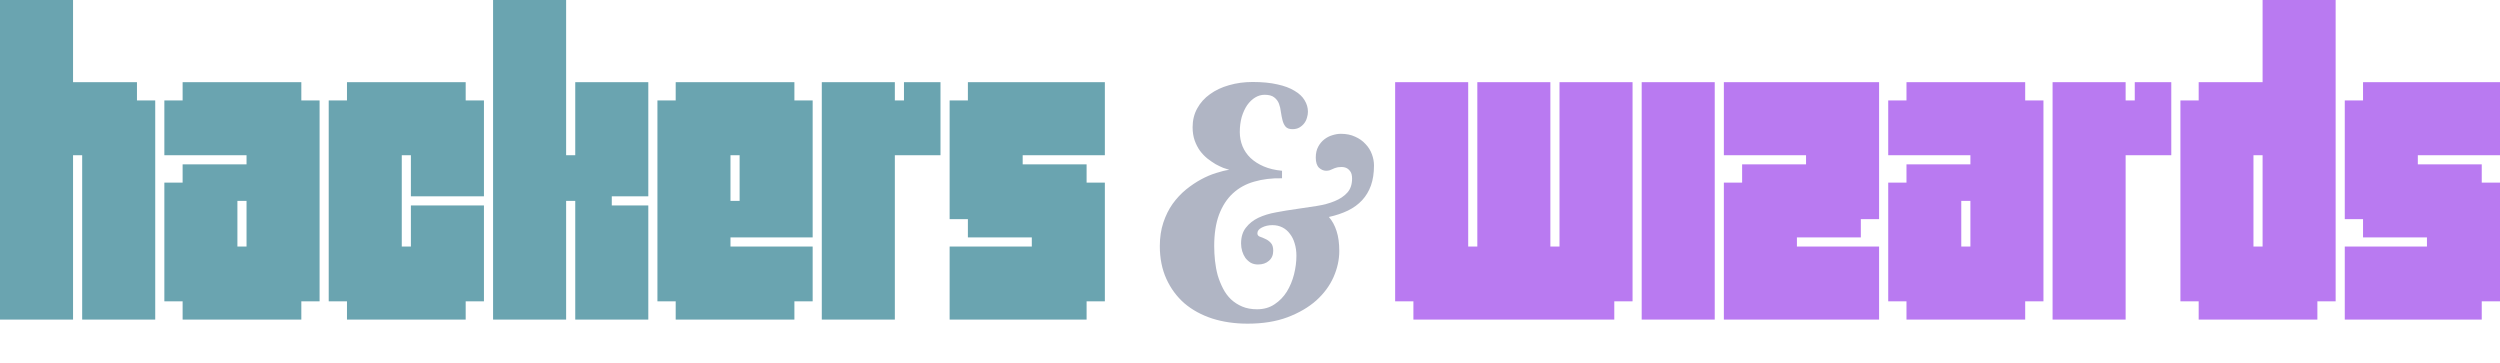
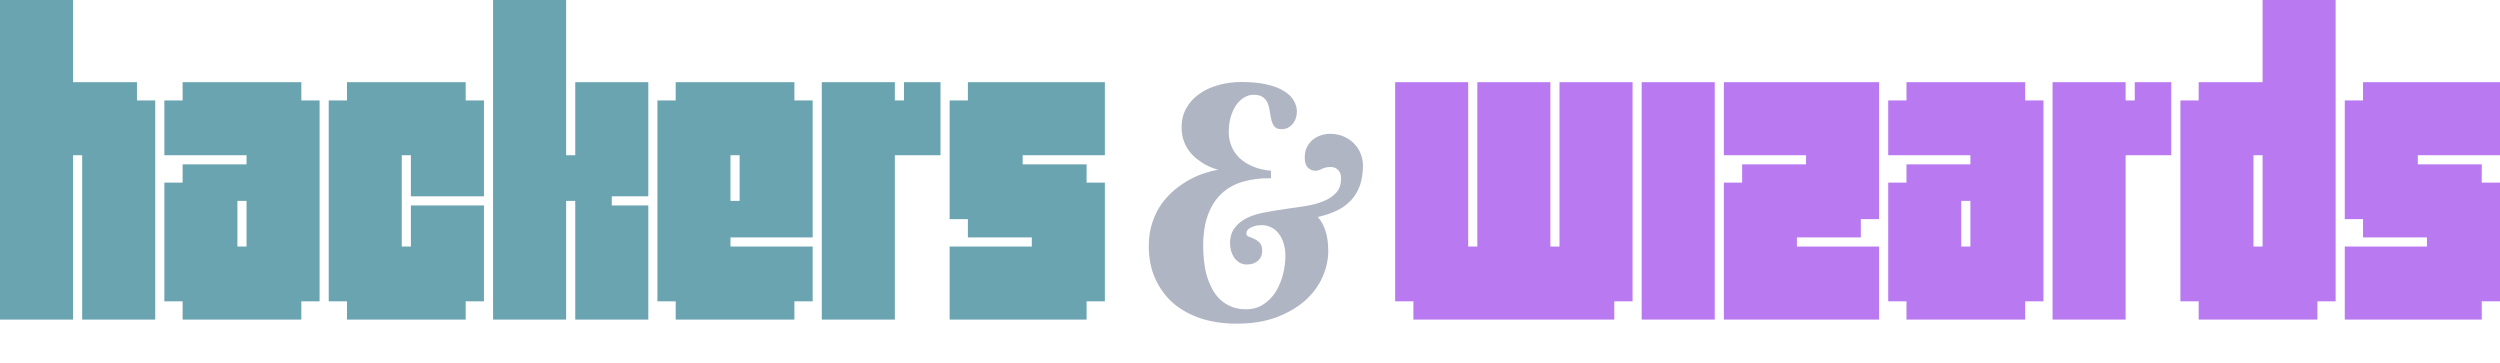
<svg xmlns="http://www.w3.org/2000/svg" viewBox="96 96 6571 952" width="6571" height="952" role="img" aria-label="hackers&amp;wizards">
  <g fill="#6AA4B0">
    <path d="M288 312H456V360H504V936H312V504H288V936H96V96H288V312Z" />
    <path fill-rule="evenodd" d="M888 360H936V888H888V936H576V888H528V576H576V528H744V504H528V360H576V312H888V360ZM720 744H744V624H720V744Z" />
    <path d="M1320 360H1368V612H1176V504H1152V744H1176V636H1368V888H1320V936H1008V888H960V360H1008V312H1320V360Z" />
    <path d="M1584 504H1608V312H1800V612H1704V636H1800V936H1608V624H1584V936H1392V96H1584V504Z" />
    <path fill-rule="evenodd" d="M2184 360H2232V720H2016V744H2232V888H2184V936H1872V888H1824V360H1872V312H2184V360ZM2016 624H2040V504H2016V624Z" />
    <path d="M2448 360H2472V312H2568V504H2448V936H2256V312H2448V360Z" />
    <path d="M3000 504H2784V528H2952V576H3000V888H2952V936H2592V744H2808V720H2640V672H2592V360H2640V312H3000V504Z" />
  </g>
  <g transform="translate(2803 -672)">
-     <g fill="#B0B5C4">
+     <g fill="#B0B5C4" transform="translate(-29 0)">
      <path d="M662.667 1236.57C636.041 1236.01 611.657 1238.96 589.516 1245.4C567.654 1251.57 548.876 1261.94 533.181 1276.51C517.766 1290.81 505.714 1309.44 497.025 1332.43C488.617 1355.13 484.413 1382.6 484.413 1414.83C484.413 1427.44 485.114 1440.33 486.515 1453.51C487.917 1466.68 490.299 1479.43 493.662 1491.76C497.306 1503.81 501.93 1515.31 507.536 1526.24C513.141 1537.17 520.148 1546.7 528.556 1554.82C536.964 1562.67 546.774 1568.98 557.985 1573.74C569.196 1578.51 582.229 1580.89 597.083 1580.89C614.74 1580.89 630.015 1576.55 642.908 1567.86C656.081 1559.17 666.871 1548.1 675.279 1534.64C683.688 1520.91 689.994 1505.78 694.198 1489.24C698.402 1472.42 700.504 1456.17 700.504 1440.47C700.504 1428.42 698.962 1417.49 695.879 1407.68C693.077 1397.87 688.873 1389.46 683.267 1382.46C677.942 1375.17 671.355 1369.56 663.508 1365.64C655.66 1361.72 646.972 1359.75 637.442 1359.75C627.072 1359.75 617.823 1361.86 609.695 1366.06C601.848 1369.98 597.924 1375.03 597.924 1381.19C597.924 1385.4 600.026 1388.34 604.23 1390.02C608.714 1391.42 613.479 1393.39 618.524 1395.91C623.849 1398.15 628.614 1401.51 632.818 1406C637.302 1410.48 639.544 1417.49 639.544 1427.02C639.544 1438.23 635.761 1447.06 628.193 1453.51C620.906 1459.95 611.377 1463.17 599.605 1463.17C592.318 1463.17 585.872 1461.63 580.267 1458.55C574.941 1455.19 570.317 1450.98 566.393 1445.94C562.75 1440.61 559.947 1434.73 557.985 1428.28C556.023 1421.55 555.042 1414.83 555.042 1408.1C555.042 1391 559.246 1377.13 567.654 1366.48C576.062 1355.55 586.993 1346.86 600.446 1340.42C614.18 1333.97 629.735 1329.2 647.112 1326.12C664.769 1322.76 682.707 1319.81 700.924 1317.29C719.142 1314.77 736.939 1312.11 754.316 1309.3C771.974 1306.5 787.529 1302.3 800.982 1296.69C814.715 1291.09 825.786 1283.66 834.194 1274.41C842.603 1265.16 846.807 1252.83 846.807 1237.41C846.807 1228.73 845.125 1222.28 841.762 1218.08C838.679 1213.87 835.175 1210.93 831.251 1209.25C826.487 1207.29 821.302 1206.58 815.696 1207.15C811.492 1207.15 807.849 1207.71 804.766 1208.83C801.683 1209.67 798.74 1210.79 795.937 1212.19C793.415 1213.31 790.752 1214.43 787.949 1215.55C785.146 1216.39 782.063 1216.81 778.7 1216.81C771.974 1216.81 765.667 1214.15 759.782 1208.83C754.176 1203.22 751.374 1194.39 751.374 1182.34C751.374 1171.13 753.476 1161.6 757.68 1153.75C761.884 1145.91 767.209 1139.46 773.655 1134.41C780.102 1129.37 787.108 1125.73 794.676 1123.48C802.523 1120.96 810.091 1119.7 817.378 1119.7C831.672 1119.7 844.144 1122.22 854.794 1127.27C865.725 1132.03 874.834 1138.48 882.121 1146.61C889.688 1154.45 895.294 1163.42 898.938 1173.51C902.581 1183.32 904.403 1193.13 904.403 1202.94C904.403 1222.84 901.74 1240.36 896.415 1255.49C891.09 1270.35 883.382 1283.24 873.292 1294.17C863.203 1305.1 850.73 1314.21 835.876 1321.5C821.302 1328.5 804.625 1334.11 785.847 1338.31C794.536 1348.12 801.262 1360.45 806.027 1375.31C810.792 1389.88 813.174 1407.4 813.174 1427.86C813.174 1450.56 808.129 1473.4 798.039 1496.39C787.949 1519.09 772.814 1539.55 752.635 1557.77C732.455 1575.7 707.23 1590.42 676.961 1601.91C646.972 1613.12 612.078 1618.73 572.279 1618.73C538.646 1618.73 507.676 1614.24 479.368 1605.27C451.061 1596.02 426.677 1582.71 406.217 1565.33C386.037 1547.68 370.202 1526.24 358.71 1501.01C347.219 1475.79 341.474 1447.06 341.474 1414.83C341.474 1392.13 344.557 1371.53 350.723 1353.03C356.889 1334.53 365.017 1318.13 375.106 1303.84C385.477 1289.55 397.108 1277.07 410 1266.42C423.173 1255.77 436.486 1246.8 449.939 1239.52C463.393 1232.23 476.565 1226.62 489.458 1222.7C502.351 1218.5 513.842 1215.69 523.932 1214.29C520.008 1213.17 514.823 1211.49 508.376 1209.25C502.21 1206.72 495.484 1203.5 488.197 1199.58C481.19 1195.37 474.043 1190.47 466.756 1184.86C459.469 1178.98 452.882 1172.11 446.997 1164.26C441.391 1156.42 436.767 1147.45 433.123 1137.36C429.479 1126.99 427.658 1115.36 427.658 1102.46C427.658 1083.96 431.722 1067.43 439.85 1052.85C447.978 1038 459.188 1025.53 473.482 1015.44C487.776 1005.07 504.453 997.22 523.511 991.895C542.85 986.29 563.45 983.487 585.312 983.487C610.536 983.487 632.257 985.589 650.475 989.793C668.693 993.717 683.688 999.322 695.459 1006.61C707.511 1013.62 716.339 1021.88 721.945 1031.41C727.831 1040.94 730.773 1051.03 730.773 1061.68C730.773 1066.73 729.933 1071.91 728.251 1077.24C726.85 1082.56 724.467 1087.47 721.104 1091.95C717.741 1096.44 713.396 1100.22 708.071 1103.3C703.026 1106.11 697 1107.51 689.994 1107.51C681.866 1107.51 675.84 1105.27 671.916 1100.78C668.272 1096.3 665.61 1090.69 663.928 1083.96C662.247 1077.24 660.845 1070.09 659.724 1062.52C658.883 1054.68 657.202 1047.39 654.679 1040.66C652.157 1033.94 647.953 1028.33 642.067 1023.85C636.461 1019.36 628.053 1017.12 616.842 1017.12C608.154 1017.12 599.886 1019.5 592.038 1024.27C584.19 1029.03 577.184 1035.76 571.018 1044.45C565.132 1053.13 560.367 1063.5 556.724 1075.56C553.36 1087.61 551.679 1100.78 551.679 1115.08C551.679 1128.25 554.061 1140.72 558.826 1152.49C563.59 1163.98 570.597 1174.21 579.846 1183.18C589.375 1192.15 601.007 1199.58 614.74 1205.46C628.474 1211.35 644.449 1215.13 662.667 1216.81V1236.57Z" />
    </g>
    <g fill="#B97AF1">
      <path d="M1152 1416H1176V984H1368V1416H1392V984H1584V1560H1536V1608H1008V1560H960V984H1152V1416Z" />
      <path d="M1800 1608H1608V984H1800V1608Z" />
      <path d="M2232 1344H2184V1392H2016V1416H2232V1608H1824V1248H1872V1200H2040V1176H1824V984H2232V1344Z" />
      <path fill-rule="evenodd" d="M2616 1032H2664V1560H2616V1608H2304V1560H2256V1248H2304V1200H2472V1176H2256V1032H2304V984H2616V1032ZM2448 1416H2472V1296H2448V1416Z" />
      <path d="M2880 1032H2904V984H3000V1176H2880V1608H2688V984H2880V1032Z" />
      <path fill-rule="evenodd" d="M3432 1560H3384V1608H3072V1560H3024V1032H3072V984H3240V768H3432V1560ZM3216 1416H3240V1176H3216V1416Z" />
      <path d="M3864 1176H3648V1200H3816V1248H3864V1560H3816V1608H3456V1416H3672V1392H3504V1344H3456V1032H3504V984H3864V1176Z" />
    </g>
  </g>
</svg>
